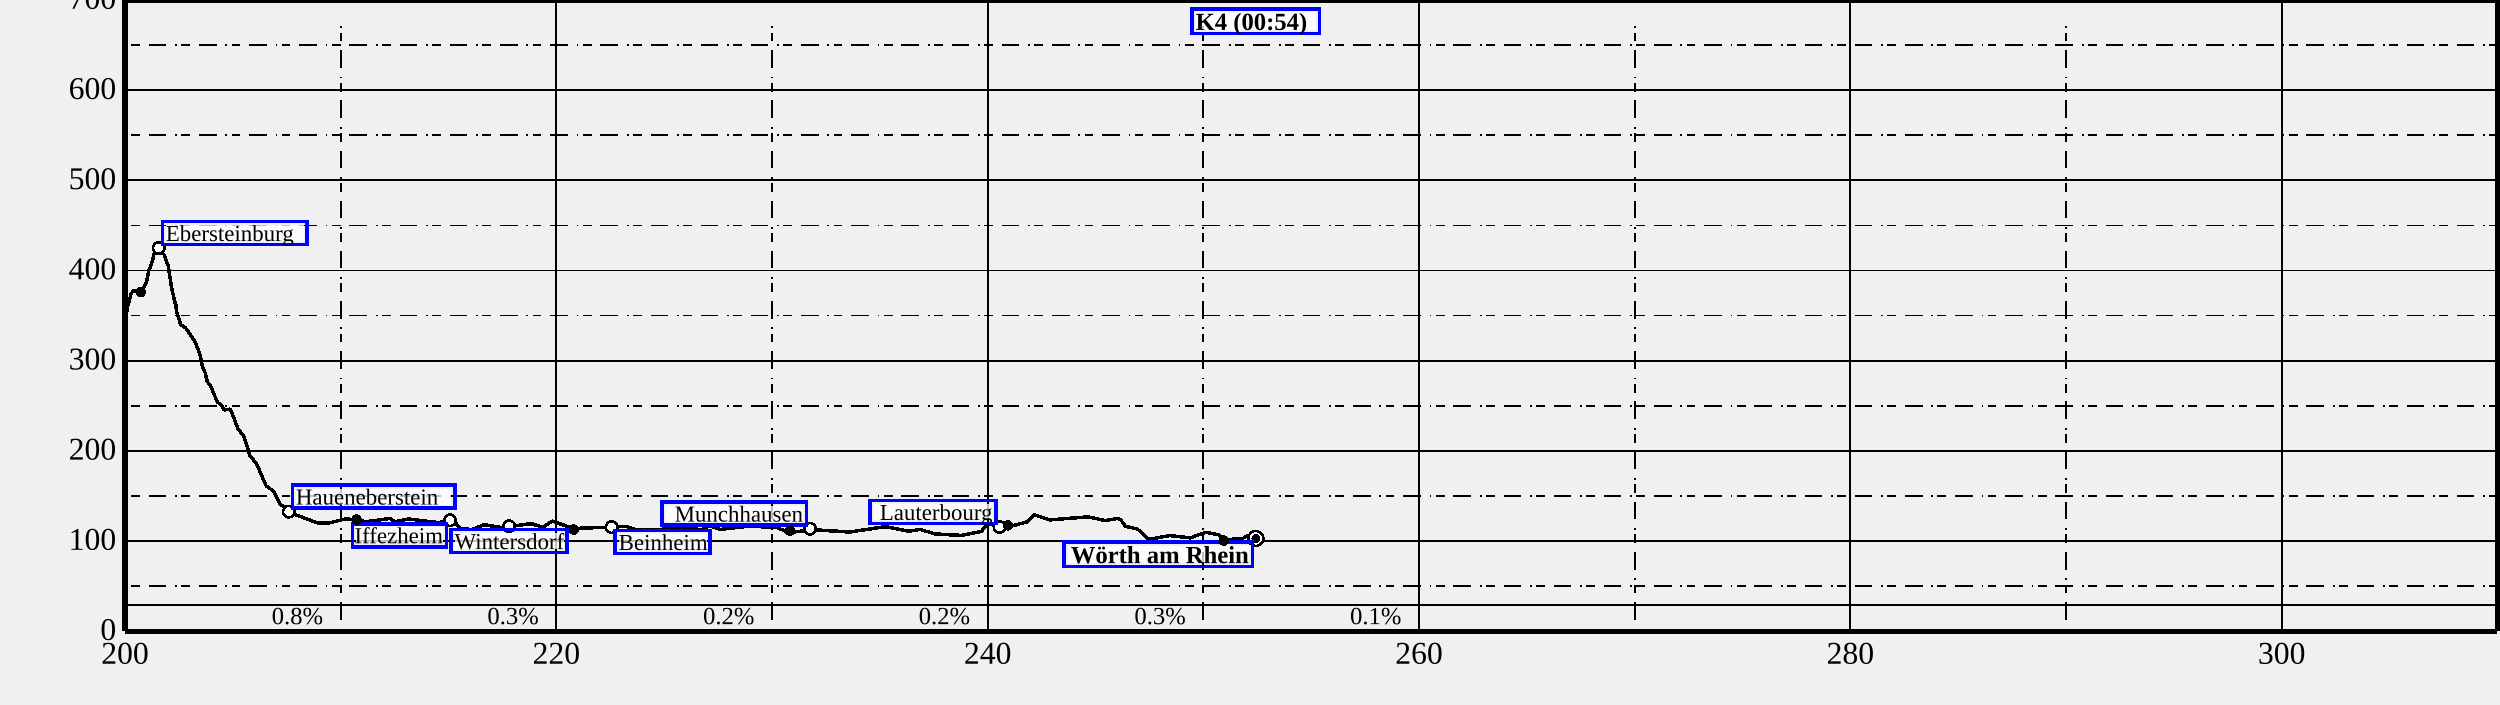
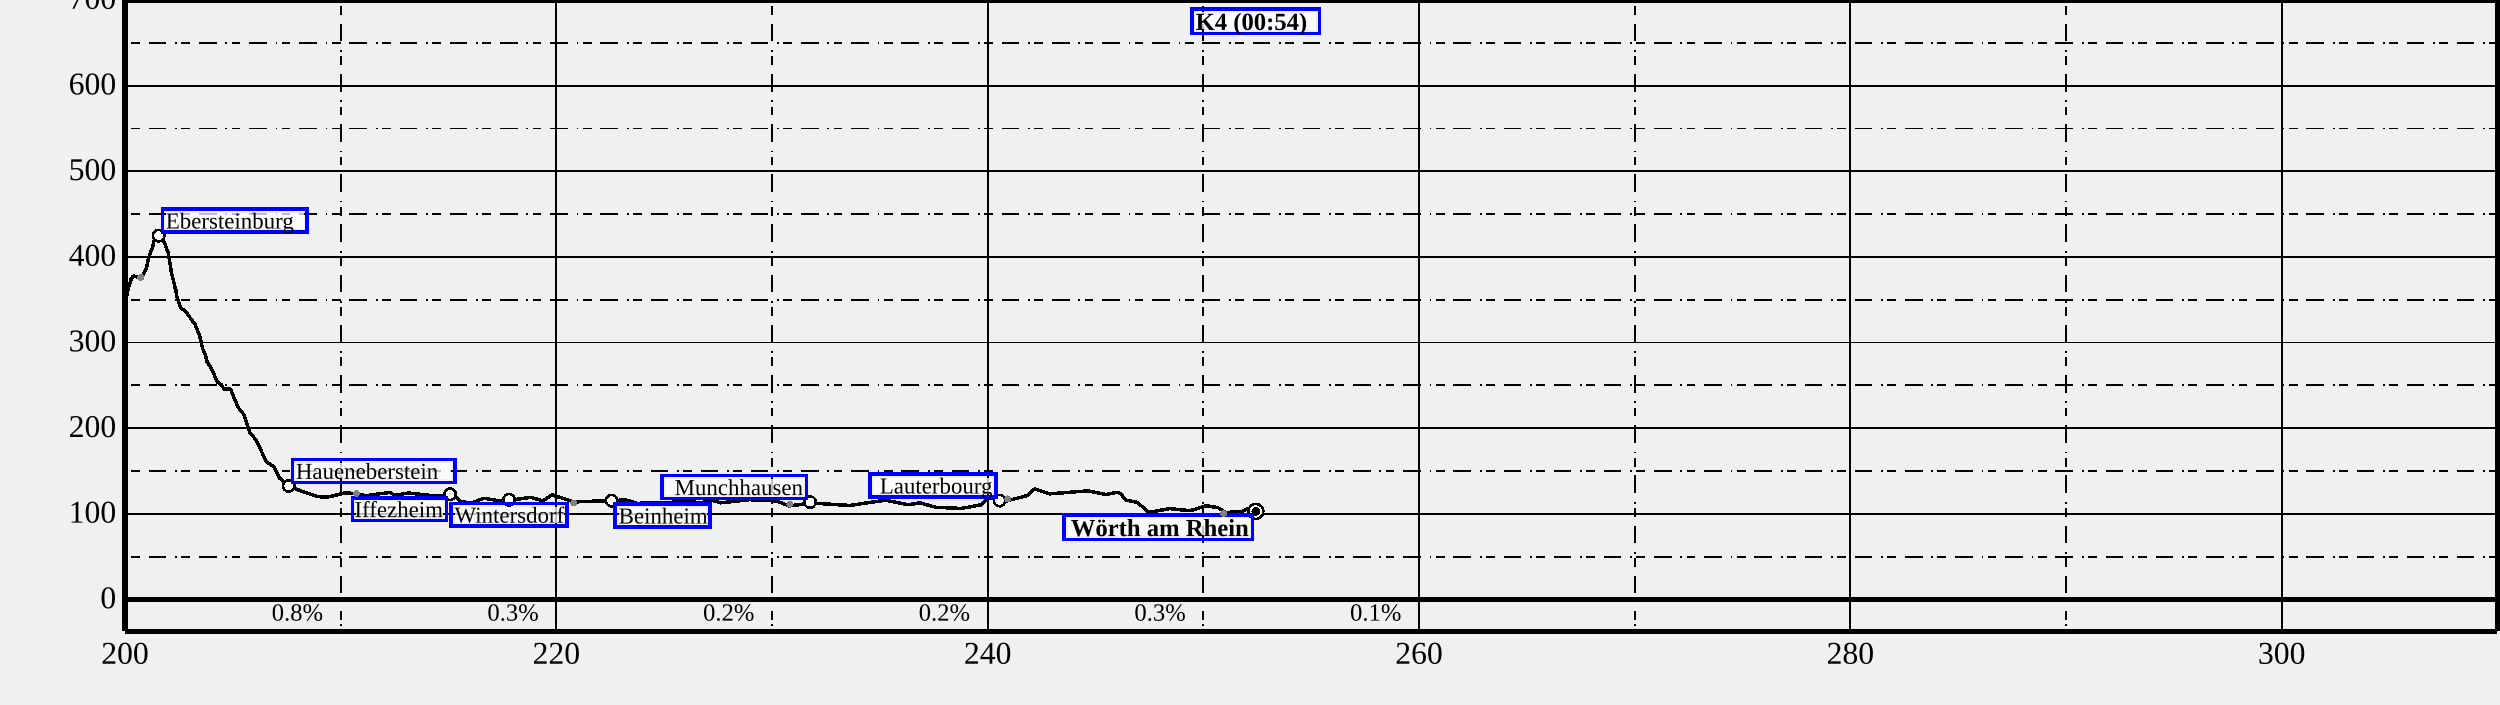
<svg xmlns="http://www.w3.org/2000/svg" height="400" width="1420">
  <g font-size="18" id="world" shape-rendering="crispEdges">
    <g id="BG" />
    <g id="SB" transform="translate(71 360)">
      <text text-anchor="middle" x="0" y="17">
200
</text>
      <text text-anchor="middle" x="245" y="17">
220
</text>
      <text text-anchor="middle" x="490" y="17">
240
</text>
      <text text-anchor="middle" x="735" y="17">
260
</text>
      <text text-anchor="middle" x="980" y="17">
280
</text>
      <text text-anchor="middle" x="1225" y="17">
300
</text>
    </g>
    <g id="SD" transform="translate(71 0)">
      <path d="M0,0 L1347.5,0" stroke="black" stroke-width="3" />
      <path d="M0,0 L0,358.5" stroke="black" stroke-width="3" />
      <path d="M0,358.5 L1347.5,358.5" stroke="black" stroke-width="3" />
      <path d="M1347.5,0 L1347.5,358.5" stroke="black" stroke-width="3" />
-       <path d="M0,343.5 L1347.5,343.5" stroke="black" stroke-width="1" />
+       <path d="M0,358.5 L1347.5,358.5" stroke="black" stroke-width="1" />
      <path d="M0,0 L0,358.5" stroke="black" stroke-width="1" />
      <path d="M245,0 L245,358.5" stroke="black" stroke-width="1" />
      <path d="M490,0 L490,358.5" stroke="black" stroke-width="1" />
      <path d="M735,0 L735,358.5" stroke="black" stroke-width="1" />
      <path d="M980,0 L980,358.5" stroke="black" stroke-width="1" />
      <path d="M1225,0 L1225,358.5" stroke="black" stroke-width="1" />
-       <path d="M122.5,15 L122.5,358.5" stroke="black" stroke-dasharray="1.0,2.5,5.0,5.0,10.0,5.0" />
-       <path d="M367.5,15 L367.5,358.5" stroke="black" stroke-dasharray="1.0,2.5,5.0,5.0,10.0,5.0" />
-       <path d="M612.5,15 L612.5,358.5" stroke="black" stroke-dasharray="1.0,2.5,5.0,5.0,10.0,5.0" />
-       <path d="M857.5,15 L857.5,358.5" stroke="black" stroke-dasharray="1.0,2.5,5.0,5.0,10.0,5.0" />
-       <path d="M1102.5,15 L1102.5,358.5" stroke="black" stroke-dasharray="1.0,2.5,5.0,5.0,10.0,5.0" />
-       <path d="M1347.5,15 L1347.5,358.5" stroke="black" stroke-dasharray="1.0,2.5,5.0,5.0,10.0,5.0" />
-       <path d="M0,358.5 L1347.5,358.5" stroke="black" stroke-width="1" />
-       <path d="M0,307.286 L1347.5,307.286" stroke="black" stroke-width="1" />
-       <path d="M0,256.071 L1347.5,256.071" stroke="black" stroke-width="1" />
-       <path d="M0,204.857 L1347.5,204.857" stroke="black" stroke-width="1" />
-       <path d="M0,153.643 L1347.5,153.643" stroke="black" stroke-width="1" />
-       <path d="M0,102.429 L1347.5,102.429" stroke="black" stroke-width="1" />
-       <path d="M0,51.214 L1347.5,51.214" stroke="black" stroke-width="1" />
+       <path d="M122.5,0 L122.5,340.5" stroke="black" stroke-dasharray="1.0,2.5,5.0,5.0,10.0,5.0" />
+       <path d="M367.5,0 L367.5,340.5" stroke="black" stroke-dasharray="1.0,2.5,5.0,5.0,10.0,5.0" />
+       <path d="M612.5,0 L612.5,340.5" stroke="black" stroke-dasharray="1.0,2.5,5.0,5.0,10.0,5.0" />
+       <path d="M857.5,0 L857.5,340.5" stroke="black" stroke-dasharray="1.0,2.5,5.0,5.0,10.0,5.0" />
+       <path d="M1102.5,0 L1102.5,340.5" stroke="black" stroke-dasharray="1.0,2.5,5.0,5.0,10.0,5.0" />
+       <path d="M1347.5,0 L1347.5,340.5" stroke="black" stroke-dasharray="1.0,2.5,5.0,5.0,10.0,5.0" />
+       <path d="M0,340.5 L1347.5,340.5" stroke="black" stroke-width="1" />
+       <path d="M0,291.857 L1347.5,291.857" stroke="black" stroke-width="1" />
+       <path d="M0,243.214 L1347.5,243.214" stroke="black" stroke-width="1" />
+       <path d="M0,194.571 L1347.5,194.571" stroke="black" stroke-width="1" />
+       <path d="M0,145.929 L1347.5,145.929" stroke="black" stroke-width="1" />
+       <path d="M0,97.286 L1347.5,97.286" stroke="black" stroke-width="1" />
+       <path d="M0,48.643 L1347.5,48.643" stroke="black" stroke-width="1" />
      <path d="M0,0 L1347.5,0" stroke="black" stroke-width="1" />
-       <path d="M0,332.893 L1347.5,332.893" stroke="black" stroke-dasharray="1.0,2.5,5.0,5.0,10.0,5.0" />
-       <path d="M0,281.679 L1347.5,281.679" stroke="black" stroke-dasharray="1.0,2.5,5.0,5.0,10.0,5.0" />
-       <path d="M0,230.464 L1347.5,230.464" stroke="black" stroke-dasharray="1.0,2.5,5.0,5.0,10.0,5.0" />
-       <path d="M0,179.25 L1347.5,179.25" stroke="black" stroke-dasharray="1.0,2.5,5.0,5.0,10.0,5.0" />
-       <path d="M0,128.036 L1347.5,128.036" stroke="black" stroke-dasharray="1.0,2.5,5.0,5.0,10.0,5.0" />
-       <path d="M0,76.821 L1347.5,76.821" stroke="black" stroke-dasharray="1.0,2.5,5.0,5.0,10.0,5.0" />
-       <path d="M0,25.607 L1347.5,25.607" stroke="black" stroke-dasharray="1.0,2.5,5.0,5.0,10.0,5.0" />
-       <path d="M0,-25.607 L1347.5,-25.607" stroke="black" stroke-dasharray="1.0,2.5,5.0,5.0,10.0,5.0" />
-       <text font-size="14" text-anchor="end" x="112.5" y="354.5">
+       <path d="M0,316.179 L1347.5,316.179" stroke="black" stroke-dasharray="1.0,2.5,5.0,5.0,10.0,5.0" />
+       <path d="M0,267.536 L1347.5,267.536" stroke="black" stroke-dasharray="1.0,2.5,5.0,5.0,10.0,5.0" />
+       <path d="M0,218.893 L1347.5,218.893" stroke="black" stroke-dasharray="1.0,2.5,5.0,5.0,10.0,5.0" />
+       <path d="M0,170.25 L1347.5,170.25" stroke="black" stroke-dasharray="1.0,2.5,5.0,5.0,10.0,5.0" />
+       <path d="M0,121.607 L1347.5,121.607" stroke="black" stroke-dasharray="1.0,2.5,5.0,5.0,10.0,5.0" />
+       <path d="M0,72.964 L1347.5,72.964" stroke="black" stroke-dasharray="1.0,2.5,5.0,5.0,10.0,5.0" />
+       <path d="M0,24.321 L1347.5,24.321" stroke="black" stroke-dasharray="1.0,2.5,5.0,5.0,10.0,5.0" />
+       <path d="M0,-24.321 L1347.5,-24.321" stroke="black" stroke-dasharray="1.0,2.5,5.0,5.0,10.0,5.0" />
+       <text font-size="14" text-anchor="end" x="112.5" y="352.5">
0.8%
</text>
-       <text font-size="14" text-anchor="end" x="235" y="354.5">
+       <text font-size="14" text-anchor="end" x="235" y="352.5">
0.3%
</text>
-       <text font-size="14" text-anchor="end" x="357.5" y="354.5">
+       <text font-size="14" text-anchor="end" x="357.5" y="352.5">
0.2%
</text>
-       <text font-size="14" text-anchor="end" x="480" y="354.5">
+       <text font-size="14" text-anchor="end" x="480" y="352.5">
0.2%
</text>
-       <text font-size="14" text-anchor="end" x="602.5" y="354.5">
+       <text font-size="14" text-anchor="end" x="602.5" y="352.5">
0.3%
</text>
-       <text font-size="14" text-anchor="end" x="725" y="354.5">
+       <text font-size="14" text-anchor="end" x="725" y="352.5">
0.1%
</text>
-       <path d="M0.4,177.1 L1.0,177.1 L1.3,174.7 L3.5,166.8 L4.8,164.9 L9.0,166.6 L10.2,164.6 L12.3,159.9 L13.5,153.9 L15.9,147.3 L16.2,144.6 L19.2,141.6 L22.2,144.6 L24.6,151.2 L26.4,163.2 L28.6,172.7 L28.8,172.7 L29.3,176.8 L31.6,184.3 L34.4,186.2 L39.8,194.1 L42.5,201.2 L44.1,208.6 L45.6,211.9 L46.7,216.7 L48.6,219.2 L52.5,228.5 L54.8,230.1 L56.3,232.9 L59.8,232.3 L64.2,243.5 L67.5,247.9 L71.0,258.8 L74.7,263.4 L80.2,276.0 L84.4,279.0 L87.9,286.1 L94.8,291.6 L109.3,297.0 L115.4,297.2 L125.7,294.6 L137.2,296.3 L150.4,294.5 L153.3,296.3 L161.1,294.8 L177.7,296.8 L184.2,295.8 L187.9,297.2 L190.4,300.0 L196.9,300.8 L203.9,298.0 L214.1,299.7 L230.7,297.4 L237.3,299.5 L242.6,296.0 L254.9,300.2 L284.6,299.0 L291.0,301.1 L322.5,300.0 L327.1,301.1 L332.0,298.7 L338.3,300.7 L354.7,298.8 L370.3,299.7 L377.2,302.6 L390.1,300.8 L411.6,302.2 L432.0,299.1 L445.2,301.8 L451.5,300.7 L460.4,303.3 L475.1,304.1 L486.4,301.8 L490.2,297.5 L499.7,299.9 L512.4,296.4 L516.5,292.4 L525.1,295.3 L546.9,293.6 L557.1,295.7 L563.8,294.4 L565.7,295.3 L568.2,299.0 L575.0,300.4 L581.4,306.4 L593.4,304.2 L605.0,305.5 L614.1,302.3 L620.9,303.7 L625.4,306.5 L634.5,306.0 L638.1,304.1" fill="transparent" id="track" stroke="black" stroke-linejoin="miter" stroke-miterlimit="1" stroke-width="2" />
+       <path d="M122.5,355.5 L122.5,340.5" stroke="black" stroke-dasharray="1.0,2.5,5.0,5.0,10.0,5.0" />
+       <path d="M367.5,355.5 L367.5,340.5" stroke="black" stroke-dasharray="1.0,2.5,5.0,5.0,10.0,5.0" />
+       <path d="M612.5,355.5 L612.5,340.5" stroke="black" stroke-dasharray="1.0,2.5,5.0,5.0,10.0,5.0" />
+       <path d="M857.5,355.5 L857.5,340.5" stroke="black" stroke-dasharray="1.0,2.5,5.0,5.0,10.0,5.0" />
+       <path d="M1102.5,355.5 L1102.5,340.5" stroke="black" stroke-dasharray="1.0,2.5,5.0,5.0,10.0,5.0" />
+       <path d="M1347.5,355.5 L1347.5,340.5" stroke="black" stroke-dasharray="1.0,2.5,5.0,5.0,10.0,5.0" />
+       <path d="M0,340.5 L1347.5,340.5" stroke="black" stroke-width="3" />
+       <path d="M0.4,168.2 L1.0,168.2 L1.3,165.9 L3.5,158.4 L4.8,156.6 L9.0,158.2 L10.2,156.3 L12.3,151.9 L13.5,146.1 L15.9,139.9 L16.2,137.4 L19.2,134.4 L22.2,137.3 L24.6,143.7 L26.4,155.0 L28.6,164.0 L28.8,164.0 L29.3,167.9 L31.6,175.0 L34.4,176.8 L39.8,184.3 L42.5,191.1 L44.1,198.1 L45.6,201.3 L46.7,205.8 L48.6,208.2 L52.5,217.0 L54.8,218.6 L56.3,221.2 L59.8,220.7 L64.2,231.3 L67.5,235.5 L71.0,245.8 L74.7,250.2 L80.2,262.2 L84.4,265.0 L87.9,271.7 L94.8,277.0 L109.3,282.1 L115.4,282.3 L125.7,279.8 L137.2,281.5 L150.4,279.7 L153.3,281.4 L161.1,280.0 L177.7,281.9 L184.2,280.9 L187.9,282.3 L190.4,284.9 L196.9,285.7 L203.9,283.0 L214.1,284.7 L230.7,282.5 L237.3,284.5 L242.6,281.1 L254.9,285.1 L284.6,284.0 L291.0,285.9 L322.5,284.9 L327.1,286.0 L332.0,283.7 L338.3,285.6 L354.7,283.8 L370.3,284.6 L377.2,287.4 L390.1,285.7 L411.6,287.1 L432.0,284.1 L445.2,286.7 L451.5,285.6 L460.4,288.1 L475.1,288.8 L486.4,286.7 L490.2,282.5 L499.7,284.8 L512.4,281.5 L516.5,277.7 L525.1,280.5 L546.9,278.8 L557.1,280.9 L563.8,279.6 L565.7,280.5 L568.2,284.0 L575.0,285.3 L581.4,291.0 L593.4,288.9 L605.0,290.1 L614.1,287.2 L620.9,288.4 L625.4,291.1 L634.5,290.6 L638.1,288.8" fill="transparent" id="track" stroke="black" stroke-linejoin="miter" stroke-miterlimit="1" stroke-width="2" />
      <g>
        <g>
-           <circle cx="642.301" cy="305.852" fill="Blue" id="6/wp" r="5" />
-         </g>
-         <g transform="translate(642.301 305.8517)">
-           <rect fill="white" fill-opacity="0.75" height="10" id="label-bg" width="68.4" x="-34.2" y="-298.852" />
-           <rect fill="none" height="14" id="label-dbg" stroke="blue" stroke-width="2" width="72.4" x="-36.2" y="-300.852" />
-           <text font-size="14.0" font-style="normal" font-weight="bold" id="6/wp/text" text-anchor="start" x="-34.200" y="-288.852">
+           <circle cx="642.301" cy="290.495" fill="Blue" id="6/wp" r="5" />
+         </g>
+         <g transform="translate(642.301 290.4951)">
+           <rect fill="white" fill-opacity="0.75" height="10" id="label-bg" width="68.4" x="-34.2" y="-283.495" />
+           <rect fill="none" height="14" id="label-dbg" stroke="blue" stroke-width="2" width="72.4" x="-36.2" y="-285.495" />
+           <text font-size="14.0" font-style="normal" font-weight="bold" id="6/wp/text" text-anchor="start" x="-34.200" y="-273.495">
K4 (00:54)
</text>
        </g>
        <g>
-           <circle cx="642.301" cy="305.852" fill="Black" id="7/wp" r="5" />
-           <circle cx="642.301" cy="305.852" fill="white" id="7/wp-little-white" r="3.5" />
-           <circle cx="642.301" cy="305.852" fill="black" id="7/wp-little-white" r="2.5" />
-         </g>
-         <g transform="translate(642.301 305.8517)">
+           <circle cx="642.301" cy="290.495" fill="Black" id="7/wp" r="5" />
+           <circle cx="642.301" cy="290.495" fill="white" id="7/wp-little-white" r="3.5" />
+           <circle cx="642.301" cy="290.495" fill="black" id="7/wp-little-white" r="2.5" />
+         </g>
+         <g transform="translate(642.301 290.4951)">
          <rect fill="white" fill-opacity="0.75" height="10" id="label-bg" width="102.959" x="-106.959" y="4" />
          <rect fill="none" height="14" id="label-dbg" stroke="blue" stroke-width="2" width="106.959" x="-108.959" y="2" />
          <text font-size="14.0" font-style="normal" font-weight="bold" id="7/wp/text" text-anchor="end" x="-4.000" y="14.000">
Wörth am Rhein
</text>
        </g>
        <g>
-           <circle cx="184.616" cy="295.558" fill="Black" id="9/wp" r="4" />
-           <circle cx="184.616" cy="295.558" fill="white" id="9/wp-little-white" r="2.5" />
-         </g>
-         <g transform="translate(184.6157 295.5576)">
+           <circle cx="184.616" cy="280.718" fill="Black" id="9/wp" r="4" />
+           <circle cx="184.616" cy="280.718" fill="white" id="9/wp-little-white" r="2.5" />
+         </g>
+         <g transform="translate(184.6157 280.7179)">
          <rect fill="white" fill-opacity="0.75" height="9" id="label-bg" width="49.266" x="-53.266" y="4" />
          <rect fill="none" height="13" id="label-dbg" stroke="blue" stroke-width="2" width="53.266" x="-55.266" y="2" />
          <text font-size="13.0" font-style="normal" font-weight="normal" id="9/wp/text" text-anchor="end" x="-4.000" y="13.000">
Iffezheim
</text>
        </g>
        <g>
-           <circle cx="496.739" cy="299.348" fill="Black" id="10/wp" r="4" />
-           <circle cx="496.739" cy="299.348" fill="white" id="10/wp-little-white" r="2.5" />
-         </g>
-         <g transform="translate(496.7392 299.3475)">
+           <circle cx="496.739" cy="284.317" fill="Black" id="10/wp" r="4" />
+           <circle cx="496.739" cy="284.317" fill="white" id="10/wp-little-white" r="2.5" />
+         </g>
+         <g transform="translate(496.7392 284.3175)">
          <rect fill="white" fill-opacity="0.75" height="9" id="label-bg" width="67.586" x="-71.586" y="-13" />
          <rect fill="none" height="13" id="label-dbg" stroke="blue" stroke-width="2" width="71.586" x="-73.586" y="-15" />
          <text font-size="13.0" font-style="normal" font-weight="normal" id="10/wp/text" text-anchor="end" x="-4.000" y="-4.000">
Lauterbourg
</text>
        </g>
        <g>
-           <circle cx="276.397" cy="299.399" fill="Black" id="12/wp" r="4" />
-           <circle cx="276.397" cy="299.399" fill="white" id="12/wp-little-white" r="2.5" />
-         </g>
-         <g transform="translate(276.3968 299.3987)">
+           <circle cx="276.397" cy="284.366" fill="Black" id="12/wp" r="4" />
+           <circle cx="276.397" cy="284.366" fill="white" id="12/wp-little-white" r="2.5" />
+         </g>
+         <g transform="translate(276.3968 284.3661)">
          <rect fill="white" fill-opacity="0.75" height="9" id="label-bg" width="49.959" x="4" y="4" />
          <rect fill="none" height="13" id="label-dbg" stroke="blue" stroke-width="2" width="53.959" x="2" y="2" />
          <text font-size="13.0" font-style="normal" font-weight="normal" id="12/wp/text" text-anchor="start" x="4.000" y="13.000">
Beinheim
</text>
        </g>
        <g>
-           <circle cx="389.103" cy="300.269" fill="Black" id="13/wp" r="4" />
-           <circle cx="389.103" cy="300.269" fill="white" id="13/wp-little-white" r="2.5" />
-         </g>
-         <g transform="translate(389.1032 300.2694)">
+           <circle cx="389.103" cy="285.193" fill="Black" id="13/wp" r="4" />
+           <circle cx="389.103" cy="285.193" fill="white" id="13/wp-little-white" r="2.5" />
+         </g>
+         <g transform="translate(389.1032 285.1931)">
          <rect fill="white" fill-opacity="0.75" height="9" id="label-bg" width="77.977" x="-81.977" y="-13" />
          <rect fill="none" height="13" id="label-dbg" stroke="blue" stroke-width="2" width="81.977" x="-83.977" y="-15" />
          <text font-size="13.0" font-style="normal" font-weight="normal" id="13/wp/text" text-anchor="end" x="-4.000" y="-4.000">
Munchhausen
</text>
        </g>
        <g>
-           <circle cx="218.163" cy="298.887" fill="Black" id="14/wp" r="4" />
-           <circle cx="218.163" cy="298.887" fill="white" id="14/wp-little-white" r="2.5" />
-         </g>
-         <g transform="translate(218.1634 298.8866)">
+           <circle cx="218.163" cy="283.88" fill="Black" id="14/wp" r="4" />
+           <circle cx="218.163" cy="283.88" fill="white" id="14/wp-little-white" r="2.5" />
+         </g>
+         <g transform="translate(218.1634 283.8797)">
          <rect fill="white" fill-opacity="0.75" height="9" id="label-bg" width="61.966" x="-30.983" y="4" />
          <rect fill="none" height="13" id="label-dbg" stroke="blue" stroke-width="2" width="65.966" x="-32.983" y="2" />
          <text font-size="13.0" font-style="normal" font-weight="normal" id="14/wp/text" text-anchor="start" x="-30.983" y="13.000">
Wintersdorf
</text>
        </g>
        <g>
-           <circle cx="93.04" cy="290.59" fill="Black" id="15/wp" r="4" />
-           <circle cx="93.04" cy="290.59" fill="white" id="15/wp-little-white" r="2.5" />
-         </g>
-         <g transform="translate(93.03956 290.5899)">
+           <circle cx="93.04" cy="276" fill="Black" id="15/wp" r="4" />
+           <circle cx="93.04" cy="276" fill="white" id="15/wp-little-white" r="2.5" />
+         </g>
+         <g transform="translate(93.03956 275.9996)">
          <rect fill="white" fill-opacity="0.75" height="9" id="label-bg" width="88.291" x="4" y="-13" />
          <rect fill="none" height="13" id="label-dbg" stroke="blue" stroke-width="2" width="92.291" x="2" y="-15" />
          <text font-size="13.0" font-style="normal" font-weight="normal" id="15/wp/text" text-anchor="start" x="4.000" y="-4.000">
Haueneberstein
</text>
        </g>
        <g>
-           <circle cx="19.166" cy="140.891" fill="Black" id="16/wp" r="4" />
-           <circle cx="19.166" cy="140.891" fill="white" id="16/wp-little-white" r="2.5" />
-         </g>
-         <g transform="translate(19.16637 140.8905)">
+           <circle cx="19.166" cy="133.817" fill="Black" id="16/wp" r="4" />
+           <circle cx="19.166" cy="133.817" fill="white" id="16/wp-little-white" r="2.5" />
+         </g>
+         <g transform="translate(19.16637 133.8165)">
          <rect fill="white" fill-opacity="0.75" height="9" id="label-bg" width="78.285" x="4" y="-13" />
          <rect fill="none" height="13" id="label-dbg" stroke="blue" stroke-width="2" width="82.285" x="2" y="-15" />
          <text font-size="13.0" font-style="normal" font-weight="normal" id="16/wp/text" text-anchor="start" x="4.000" y="-4.000">
Ebersteinburg
</text>
        </g>
        <g>
-           <circle cx="8.977" cy="165.934" fill="Black" id="0/wp" r="3" />
-         </g>
-         <g>
-           <circle cx="131.558" cy="295.148" fill="Black" id="1/wp" r="3" />
-         </g>
-         <g>
-           <circle cx="254.948" cy="300.781" fill="Black" id="2/wp" r="3" />
-         </g>
-         <g>
-           <circle cx="377.668" cy="301.499" fill="Black" id="3/wp" r="3" />
-         </g>
-         <g>
-           <circle cx="501.435" cy="298.374" fill="Black" id="4/wp" r="3" />
-         </g>
-         <g>
-           <circle cx="624.073" cy="307.081" fill="Black" id="5/wp" r="3" />
+           <circle cx="8.977" cy="157.603" fill="Gray" id="0/wp" r="2" />
+         </g>
+         <g>
+           <circle cx="131.558" cy="280.329" fill="Gray" id="1/wp" r="2" />
+         </g>
+         <g>
+           <circle cx="254.948" cy="285.68" fill="Gray" id="2/wp" r="2" />
+         </g>
+         <g>
+           <circle cx="377.668" cy="286.361" fill="Gray" id="3/wp" r="2" />
+         </g>
+         <g>
+           <circle cx="501.435" cy="283.393" fill="Gray" id="4/wp" r="2" />
+         </g>
+         <g>
+           <circle cx="624.073" cy="291.663" fill="Gray" id="5/wp" r="2" />
        </g>
      </g>
    </g>
    <g id="SL" transform="translate(0 0)">
-       <text text-anchor="end" x="66" y="363.5">
+       <text text-anchor="end" x="66" y="345.5">
0
</text>
-       <text text-anchor="end" x="66" y="312.286">
+       <text text-anchor="end" x="66" y="296.857">
100
</text>
-       <text text-anchor="end" x="66" y="261.071">
+       <text text-anchor="end" x="66" y="248.214">
200
</text>
-       <text text-anchor="end" x="66" y="209.857">
+       <text text-anchor="end" x="66" y="199.571">
300
</text>
-       <text text-anchor="end" x="66" y="158.643">
+       <text text-anchor="end" x="66" y="150.929">
400
</text>
-       <text text-anchor="end" x="66" y="107.429">
+       <text text-anchor="end" x="66" y="102.286">
500
</text>
-       <text text-anchor="end" x="66" y="56.214">
+       <text text-anchor="end" x="66" y="53.643">
600
</text>
      <text text-anchor="end" x="66" y="5">
700
</text>
    </g>
  </g>
</svg>
